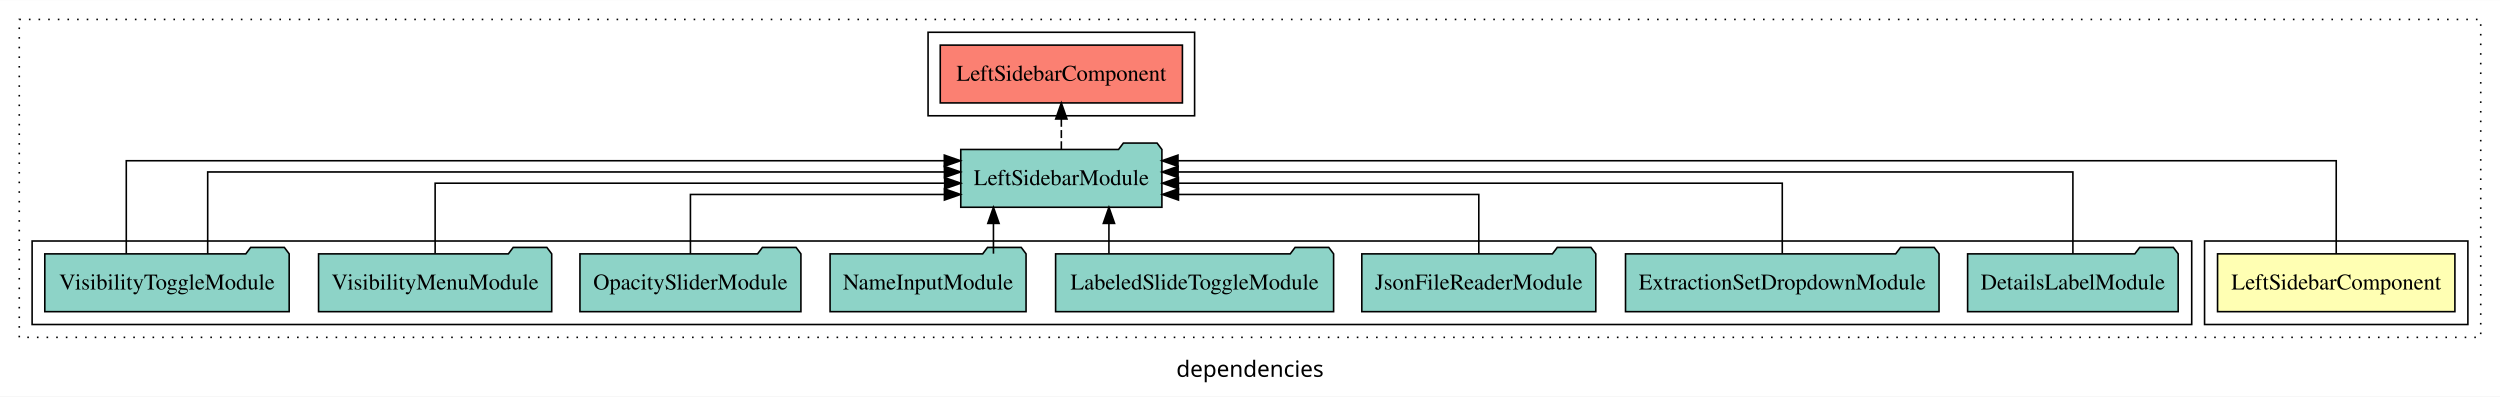
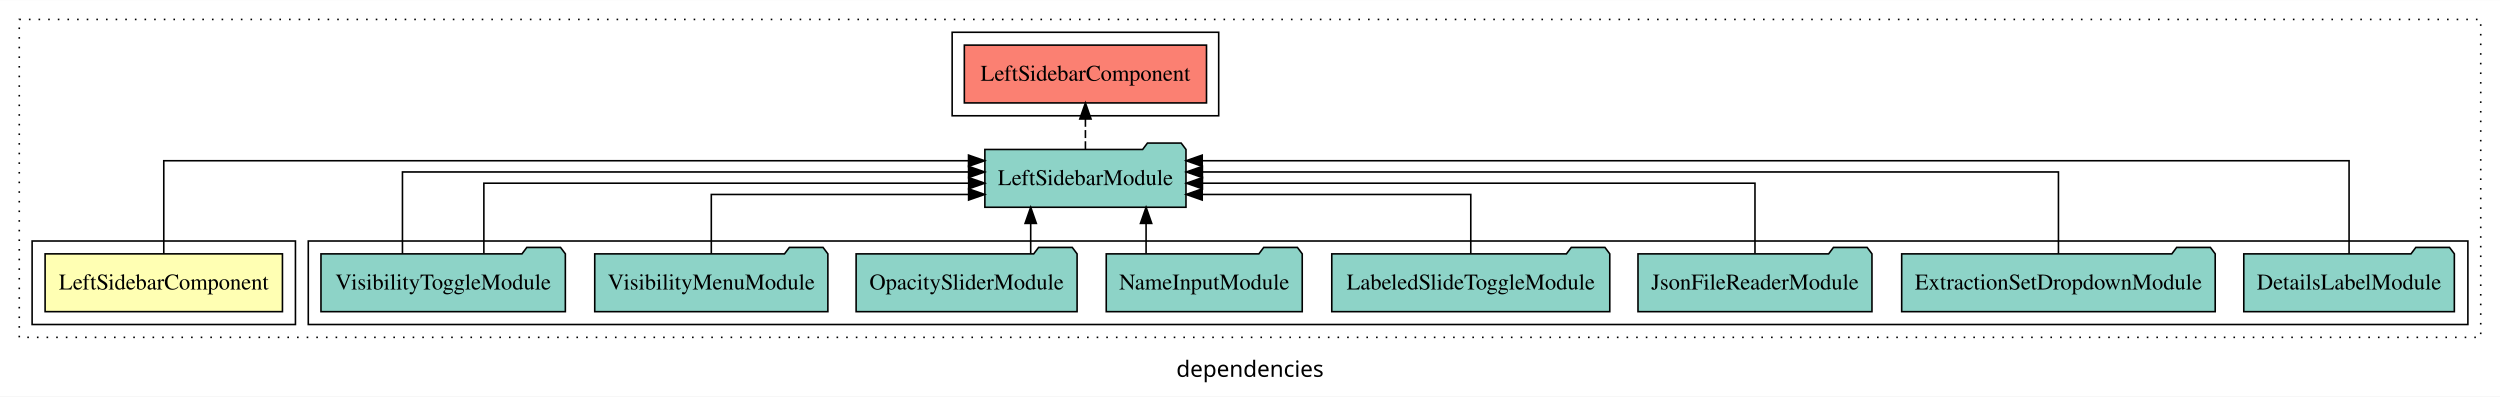
<svg xmlns="http://www.w3.org/2000/svg" width="1557pt" height="247pt" viewBox="0.00 0.00 1557.00 246.80">
  <g id="graph0" class="graph" transform="scale(1 1) rotate(0) translate(4 242.8)">
    <polygon fill="white" stroke="transparent" points="-4,4 -4,-242.8 1553,-242.8 1553,4 -4,4" />
    <text text-anchor="middle" x="774.5" y="-8.2" font-family="sans-serif" font-size="14.00">dependencies</text>
    <g id="clust1" class="cluster">
      <polygon fill="none" stroke="black" stroke-dasharray="1,5" points="8,-32.8 8,-230.8 1541,-230.8 1541,-32.8 8,-32.8" />
    </g>
-     <g id="clust2" class="cluster">
-       <polygon fill="none" stroke="black" points="1369,-40.8 1369,-92.8 1533,-92.8 1533,-40.8 1369,-40.8" />
-     </g>
    <g id="clust5" class="cluster">
-       <polygon fill="none" stroke="black" points="574,-170.8 574,-222.8 740,-222.8 740,-170.8 574,-170.8" />
+       <polygon fill="none" stroke="black" points="589,-170.8 589,-222.8 755,-222.8 755,-170.8 589,-170.8" />
    </g>
    <g id="clust4" class="cluster">
-       <polygon fill="none" stroke="black" points="16,-40.8 16,-92.8 1361,-92.8 1361,-40.8 16,-40.8" />
+       <polygon fill="none" stroke="black" points="188,-40.8 188,-92.8 1533,-92.8 1533,-40.8 188,-40.8" />
+     </g>
+     <g id="clust2" class="cluster">
+       <polygon fill="none" stroke="black" points="16,-40.8 16,-92.8 180,-92.8 180,-40.8 16,-40.8" />
    </g>
    <g id="node1" class="node">
-       <polygon fill="#ffffb3" stroke="black" points="1524.91,-84.8 1377.09,-84.8 1377.09,-48.8 1524.91,-48.8 1524.91,-84.8" />
-       <text text-anchor="middle" x="1451" y="-62.6" font-family="Times,serif" font-size="14.00">LeftSidebarComponent</text>
+       <polygon fill="#ffffb3" stroke="black" points="171.91,-84.8 24.09,-84.8 24.09,-48.8 171.91,-48.8 171.91,-84.8" />
+       <text text-anchor="middle" x="98" y="-62.6" font-family="Times,serif" font-size="14.00">LeftSidebarComponent</text>
    </g>
    <g id="node2" class="node">
-       <polygon fill="#8dd3c7" stroke="black" points="719.63,-149.8 716.63,-153.8 695.63,-153.8 692.63,-149.8 594.37,-149.8 594.37,-113.8 719.63,-113.8 719.63,-149.8" />
-       <text text-anchor="middle" x="657" y="-127.6" font-family="Times,serif" font-size="14.00">LeftSidebarModule</text>
+       <polygon fill="#8dd3c7" stroke="black" points="734.63,-149.8 731.63,-153.8 710.63,-153.8 707.63,-149.8 609.37,-149.8 609.37,-113.8 734.63,-113.8 734.63,-149.8" />
+       <text text-anchor="middle" x="672" y="-127.6" font-family="Times,serif" font-size="14.00">LeftSidebarModule</text>
    </g>
    <g id="edge1" class="edge">
-       <path fill="none" stroke="black" d="M1451,-84.81C1451,-107.29 1451,-142.8 1451,-142.8 1451,-142.8 729.64,-142.8 729.64,-142.8" />
-       <polygon fill="black" stroke="black" points="729.64,-139.3 719.64,-142.8 729.64,-146.3 729.64,-139.3" />
+       <path fill="none" stroke="black" d="M98,-84.81C98,-107.29 98,-142.8 98,-142.8 98,-142.8 599.2,-142.8 599.2,-142.8" />
+       <polygon fill="black" stroke="black" points="599.2,-146.3 609.2,-142.8 599.2,-139.3 599.2,-146.3" />
    </g>
    <g id="node11" class="node">
-       <polygon fill="#fb8072" stroke="black" points="732.41,-214.8 581.59,-214.8 581.59,-178.8 732.41,-178.8 732.41,-214.8" />
-       <text text-anchor="middle" x="657" y="-192.6" font-family="Times,serif" font-size="14.00">LeftSidebarComponent </text>
+       <polygon fill="#fb8072" stroke="black" points="747.41,-214.8 596.59,-214.8 596.59,-178.8 747.41,-178.8 747.41,-214.8" />
+       <text text-anchor="middle" x="672" y="-192.6" font-family="Times,serif" font-size="14.00">LeftSidebarComponent </text>
    </g>
    <g id="edge11" class="edge">
-       <path fill="none" stroke="black" stroke-dasharray="5,2" d="M657,-149.91C657,-149.91 657,-168.79 657,-168.79" />
-       <polygon fill="black" stroke="black" points="653.5,-168.79 657,-178.79 660.5,-168.79 653.5,-168.79" />
+       <path fill="none" stroke="black" stroke-dasharray="5,2" d="M672,-149.91C672,-149.91 672,-168.79 672,-168.79" />
+       <polygon fill="black" stroke="black" points="668.5,-168.79 672,-178.79 675.5,-168.79 668.5,-168.79" />
    </g>
    <g id="node3" class="node">
-       <polygon fill="#8dd3c7" stroke="black" points="1352.57,-84.8 1349.57,-88.8 1328.57,-88.8 1325.57,-84.8 1221.43,-84.8 1221.43,-48.8 1352.57,-48.8 1352.57,-84.8" />
-       <text text-anchor="middle" x="1287" y="-62.6" font-family="Times,serif" font-size="14.00">DetailsLabelModule</text>
+       <polygon fill="#8dd3c7" stroke="black" points="1524.57,-84.8 1521.57,-88.8 1500.57,-88.8 1497.57,-84.8 1393.43,-84.8 1393.43,-48.8 1524.57,-48.8 1524.57,-84.8" />
+       <text text-anchor="middle" x="1459" y="-62.6" font-family="Times,serif" font-size="14.00">DetailsLabelModule</text>
    </g>
    <g id="edge2" class="edge">
-       <path fill="none" stroke="black" d="M1287,-84.93C1287,-105.37 1287,-135.8 1287,-135.8 1287,-135.8 729.71,-135.8 729.71,-135.8" />
-       <polygon fill="black" stroke="black" points="729.71,-132.3 719.71,-135.8 729.71,-139.3 729.71,-132.3" />
+       <path fill="none" stroke="black" d="M1459,-84.81C1459,-107.29 1459,-142.8 1459,-142.8 1459,-142.8 744.74,-142.8 744.74,-142.8" />
+       <polygon fill="black" stroke="black" points="744.74,-139.3 734.74,-142.8 744.74,-146.3 744.74,-139.3" />
    </g>
    <g id="node4" class="node">
-       <polygon fill="#8dd3c7" stroke="black" points="1203.63,-84.8 1200.63,-88.8 1179.63,-88.8 1176.63,-84.8 1008.37,-84.8 1008.37,-48.8 1203.63,-48.8 1203.63,-84.8" />
-       <text text-anchor="middle" x="1106" y="-62.6" font-family="Times,serif" font-size="14.00">ExtractionSetDropdownModule</text>
+       <polygon fill="#8dd3c7" stroke="black" points="1375.63,-84.8 1372.63,-88.8 1351.63,-88.8 1348.63,-84.8 1180.37,-84.8 1180.37,-48.8 1375.63,-48.8 1375.63,-84.8" />
+       <text text-anchor="middle" x="1278" y="-62.6" font-family="Times,serif" font-size="14.00">ExtractionSetDropdownModule</text>
    </g>
    <g id="edge3" class="edge">
-       <path fill="none" stroke="black" d="M1106,-85.07C1106,-103.36 1106,-128.8 1106,-128.8 1106,-128.8 729.9,-128.8 729.9,-128.8" />
-       <polygon fill="black" stroke="black" points="729.9,-125.3 719.9,-128.8 729.9,-132.3 729.9,-125.3" />
+       <path fill="none" stroke="black" d="M1278,-84.93C1278,-105.37 1278,-135.8 1278,-135.8 1278,-135.8 744.85,-135.8 744.85,-135.8" />
+       <polygon fill="black" stroke="black" points="744.85,-132.3 734.85,-135.8 744.85,-139.3 744.85,-132.3" />
    </g>
    <g id="node5" class="node">
-       <polygon fill="#8dd3c7" stroke="black" points="989.86,-84.8 986.86,-88.8 965.86,-88.8 962.86,-84.8 844.14,-84.8 844.14,-48.8 989.86,-48.8 989.86,-84.8" />
-       <text text-anchor="middle" x="917" y="-62.6" font-family="Times,serif" font-size="14.00">JsonFileReaderModule</text>
+       <polygon fill="#8dd3c7" stroke="black" points="1161.86,-84.8 1158.86,-88.8 1137.86,-88.8 1134.86,-84.8 1016.14,-84.8 1016.14,-48.8 1161.86,-48.8 1161.86,-84.8" />
+       <text text-anchor="middle" x="1089" y="-62.6" font-family="Times,serif" font-size="14.00">JsonFileReaderModule</text>
    </g>
    <g id="edge4" class="edge">
-       <path fill="none" stroke="black" d="M917,-84.81C917,-100.85 917,-121.8 917,-121.8 917,-121.8 729.94,-121.8 729.94,-121.8" />
-       <polygon fill="black" stroke="black" points="729.94,-118.3 719.94,-121.8 729.94,-125.3 729.94,-118.3" />
+       <path fill="none" stroke="black" d="M1089,-85.07C1089,-103.36 1089,-128.8 1089,-128.8 1089,-128.8 744.88,-128.8 744.88,-128.8" />
+       <polygon fill="black" stroke="black" points="744.88,-125.3 734.88,-128.8 744.88,-132.3 744.88,-125.3" />
    </g>
    <g id="node6" class="node">
-       <polygon fill="#8dd3c7" stroke="black" points="826.57,-84.8 823.57,-88.8 802.57,-88.8 799.57,-84.8 653.43,-84.8 653.43,-48.8 826.57,-48.8 826.57,-84.8" />
-       <text text-anchor="middle" x="740" y="-62.6" font-family="Times,serif" font-size="14.00">LabeledSlideToggleModule</text>
+       <polygon fill="#8dd3c7" stroke="black" points="998.57,-84.8 995.57,-88.8 974.57,-88.8 971.57,-84.8 825.43,-84.8 825.43,-48.8 998.57,-48.8 998.57,-84.8" />
+       <text text-anchor="middle" x="912" y="-62.6" font-family="Times,serif" font-size="14.00">LabeledSlideToggleModule</text>
    </g>
    <g id="edge5" class="edge">
-       <path fill="none" stroke="black" d="M686.64,-84.91C686.64,-84.91 686.64,-103.79 686.64,-103.79" />
-       <polygon fill="black" stroke="black" points="683.14,-103.79 686.64,-113.79 690.14,-103.79 683.14,-103.79" />
+       <path fill="none" stroke="black" d="M912,-84.81C912,-100.85 912,-121.8 912,-121.8 912,-121.8 744.74,-121.8 744.74,-121.8" />
+       <polygon fill="black" stroke="black" points="744.74,-118.3 734.74,-121.8 744.74,-125.3 744.74,-118.3" />
    </g>
    <g id="node7" class="node">
-       <polygon fill="#8dd3c7" stroke="black" points="635.03,-84.8 632.03,-88.8 611.03,-88.8 608.03,-84.8 512.97,-84.8 512.97,-48.8 635.03,-48.8 635.03,-84.8" />
-       <text text-anchor="middle" x="574" y="-62.6" font-family="Times,serif" font-size="14.00">NameInputModule</text>
+       <polygon fill="#8dd3c7" stroke="black" points="807.03,-84.8 804.03,-88.8 783.03,-88.8 780.03,-84.8 684.97,-84.8 684.97,-48.8 807.03,-48.8 807.03,-84.8" />
+       <text text-anchor="middle" x="746" y="-62.6" font-family="Times,serif" font-size="14.00">NameInputModule</text>
    </g>
    <g id="edge6" class="edge">
-       <path fill="none" stroke="black" d="M614.72,-84.91C614.72,-84.91 614.72,-103.79 614.72,-103.79" />
-       <polygon fill="black" stroke="black" points="611.22,-103.79 614.72,-113.79 618.22,-103.79 611.22,-103.79" />
+       <path fill="none" stroke="black" d="M709.78,-84.91C709.78,-84.91 709.78,-103.79 709.78,-103.79" />
+       <polygon fill="black" stroke="black" points="706.28,-103.79 709.78,-113.79 713.28,-103.79 706.28,-103.79" />
    </g>
    <g id="node8" class="node">
-       <polygon fill="#8dd3c7" stroke="black" points="494.81,-84.8 491.81,-88.8 470.81,-88.8 467.81,-84.8 357.19,-84.8 357.19,-48.8 494.81,-48.8 494.81,-84.8" />
-       <text text-anchor="middle" x="426" y="-62.6" font-family="Times,serif" font-size="14.00">OpacitySliderModule</text>
+       <polygon fill="#8dd3c7" stroke="black" points="666.81,-84.8 663.81,-88.8 642.81,-88.8 639.81,-84.8 529.19,-84.8 529.19,-48.8 666.81,-48.8 666.81,-84.8" />
+       <text text-anchor="middle" x="598" y="-62.6" font-family="Times,serif" font-size="14.00">OpacitySliderModule</text>
    </g>
    <g id="edge7" class="edge">
-       <path fill="none" stroke="black" d="M426,-84.81C426,-100.85 426,-121.8 426,-121.8 426,-121.8 584.18,-121.8 584.18,-121.8" />
-       <polygon fill="black" stroke="black" points="584.18,-125.3 594.18,-121.8 584.18,-118.3 584.18,-125.3" />
+       <path fill="none" stroke="black" d="M637.92,-84.91C637.92,-84.91 637.92,-103.79 637.92,-103.79" />
+       <polygon fill="black" stroke="black" points="634.42,-103.79 637.92,-113.79 641.42,-103.79 634.42,-103.79" />
    </g>
    <g id="node9" class="node">
-       <polygon fill="#8dd3c7" stroke="black" points="339.6,-84.8 336.6,-88.8 315.6,-88.8 312.6,-84.8 194.4,-84.8 194.4,-48.8 339.6,-48.8 339.6,-84.8" />
-       <text text-anchor="middle" x="267" y="-62.6" font-family="Times,serif" font-size="14.00">VisibilityMenuModule</text>
+       <polygon fill="#8dd3c7" stroke="black" points="511.6,-84.8 508.6,-88.8 487.6,-88.8 484.6,-84.8 366.4,-84.8 366.4,-48.8 511.6,-48.8 511.6,-84.8" />
+       <text text-anchor="middle" x="439" y="-62.6" font-family="Times,serif" font-size="14.00">VisibilityMenuModule</text>
    </g>
    <g id="edge8" class="edge">
-       <path fill="none" stroke="black" d="M267,-85.07C267,-103.36 267,-128.8 267,-128.8 267,-128.8 584.34,-128.8 584.34,-128.8" />
-       <polygon fill="black" stroke="black" points="584.34,-132.3 594.34,-128.8 584.34,-125.3 584.34,-132.3" />
+       <path fill="none" stroke="black" d="M439,-84.81C439,-100.85 439,-121.8 439,-121.8 439,-121.8 599.25,-121.8 599.25,-121.8" />
+       <polygon fill="black" stroke="black" points="599.25,-125.3 609.25,-121.8 599.25,-118.3 599.25,-125.3" />
    </g>
    <g id="node10" class="node">
-       <polygon fill="#8dd3c7" stroke="black" points="176.1,-84.8 173.1,-88.8 152.1,-88.8 149.1,-84.8 23.9,-84.8 23.9,-48.8 176.1,-48.8 176.1,-84.8" />
-       <text text-anchor="middle" x="100" y="-62.6" font-family="Times,serif" font-size="14.00">VisibilityToggleModule</text>
+       <polygon fill="#8dd3c7" stroke="black" points="348.1,-84.8 345.1,-88.8 324.1,-88.8 321.1,-84.8 195.9,-84.8 195.9,-48.8 348.1,-48.8 348.1,-84.8" />
+       <text text-anchor="middle" x="272" y="-62.6" font-family="Times,serif" font-size="14.00">VisibilityToggleModule</text>
    </g>
    <g id="edge9" class="edge">
-       <path fill="none" stroke="black" d="M125.35,-84.93C125.35,-105.37 125.35,-135.8 125.35,-135.8 125.35,-135.8 584.19,-135.8 584.19,-135.8" />
-       <polygon fill="black" stroke="black" points="584.19,-139.3 594.19,-135.8 584.19,-132.3 584.19,-139.3" />
+       <path fill="none" stroke="black" d="M297.35,-85.07C297.35,-103.36 297.35,-128.8 297.35,-128.8 297.35,-128.8 599.29,-128.8 599.29,-128.8" />
+       <polygon fill="black" stroke="black" points="599.29,-132.3 609.29,-128.8 599.29,-125.3 599.29,-132.3" />
    </g>
    <g id="edge10" class="edge">
-       <path fill="none" stroke="black" d="M74.65,-84.81C74.65,-107.29 74.65,-142.8 74.65,-142.8 74.65,-142.8 584.12,-142.8 584.12,-142.8" />
-       <polygon fill="black" stroke="black" points="584.13,-146.3 594.12,-142.8 584.12,-139.3 584.13,-146.3" />
+       <path fill="none" stroke="black" d="M246.65,-84.93C246.65,-105.37 246.65,-135.8 246.65,-135.8 246.65,-135.8 599.24,-135.8 599.24,-135.8" />
+       <polygon fill="black" stroke="black" points="599.24,-139.3 609.24,-135.8 599.24,-132.3 599.24,-139.3" />
    </g>
  </g>
</svg>
